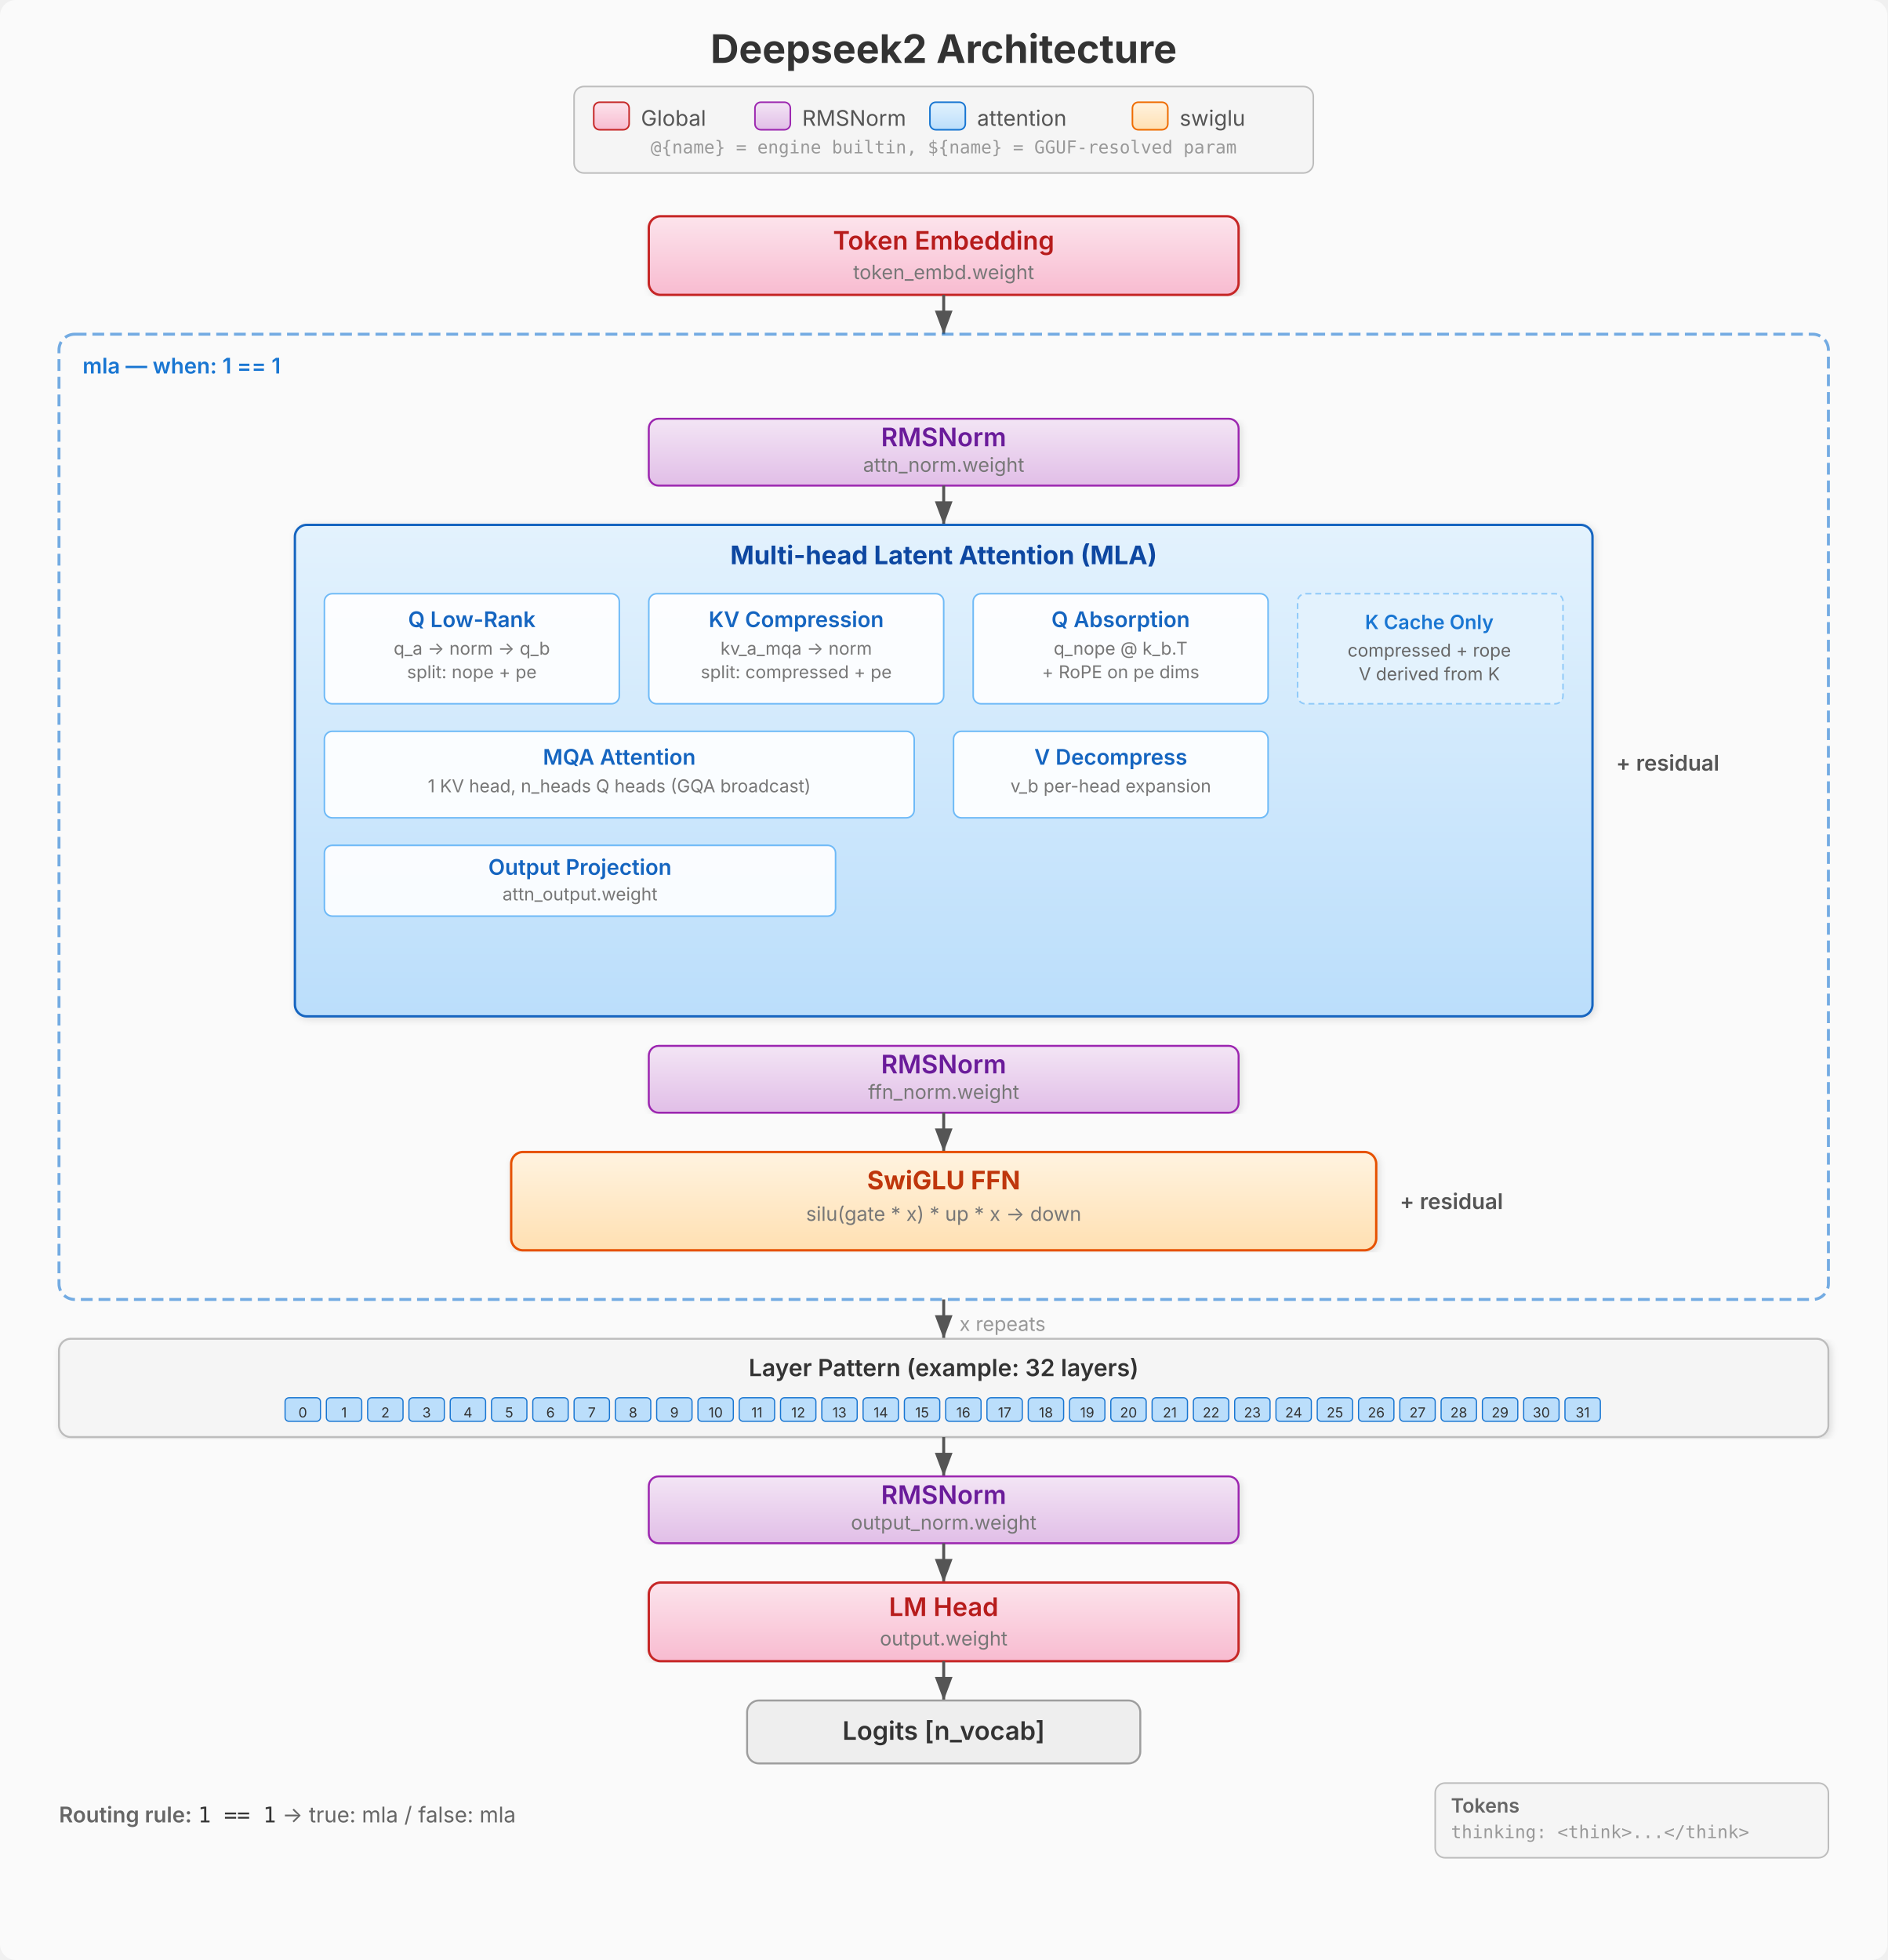
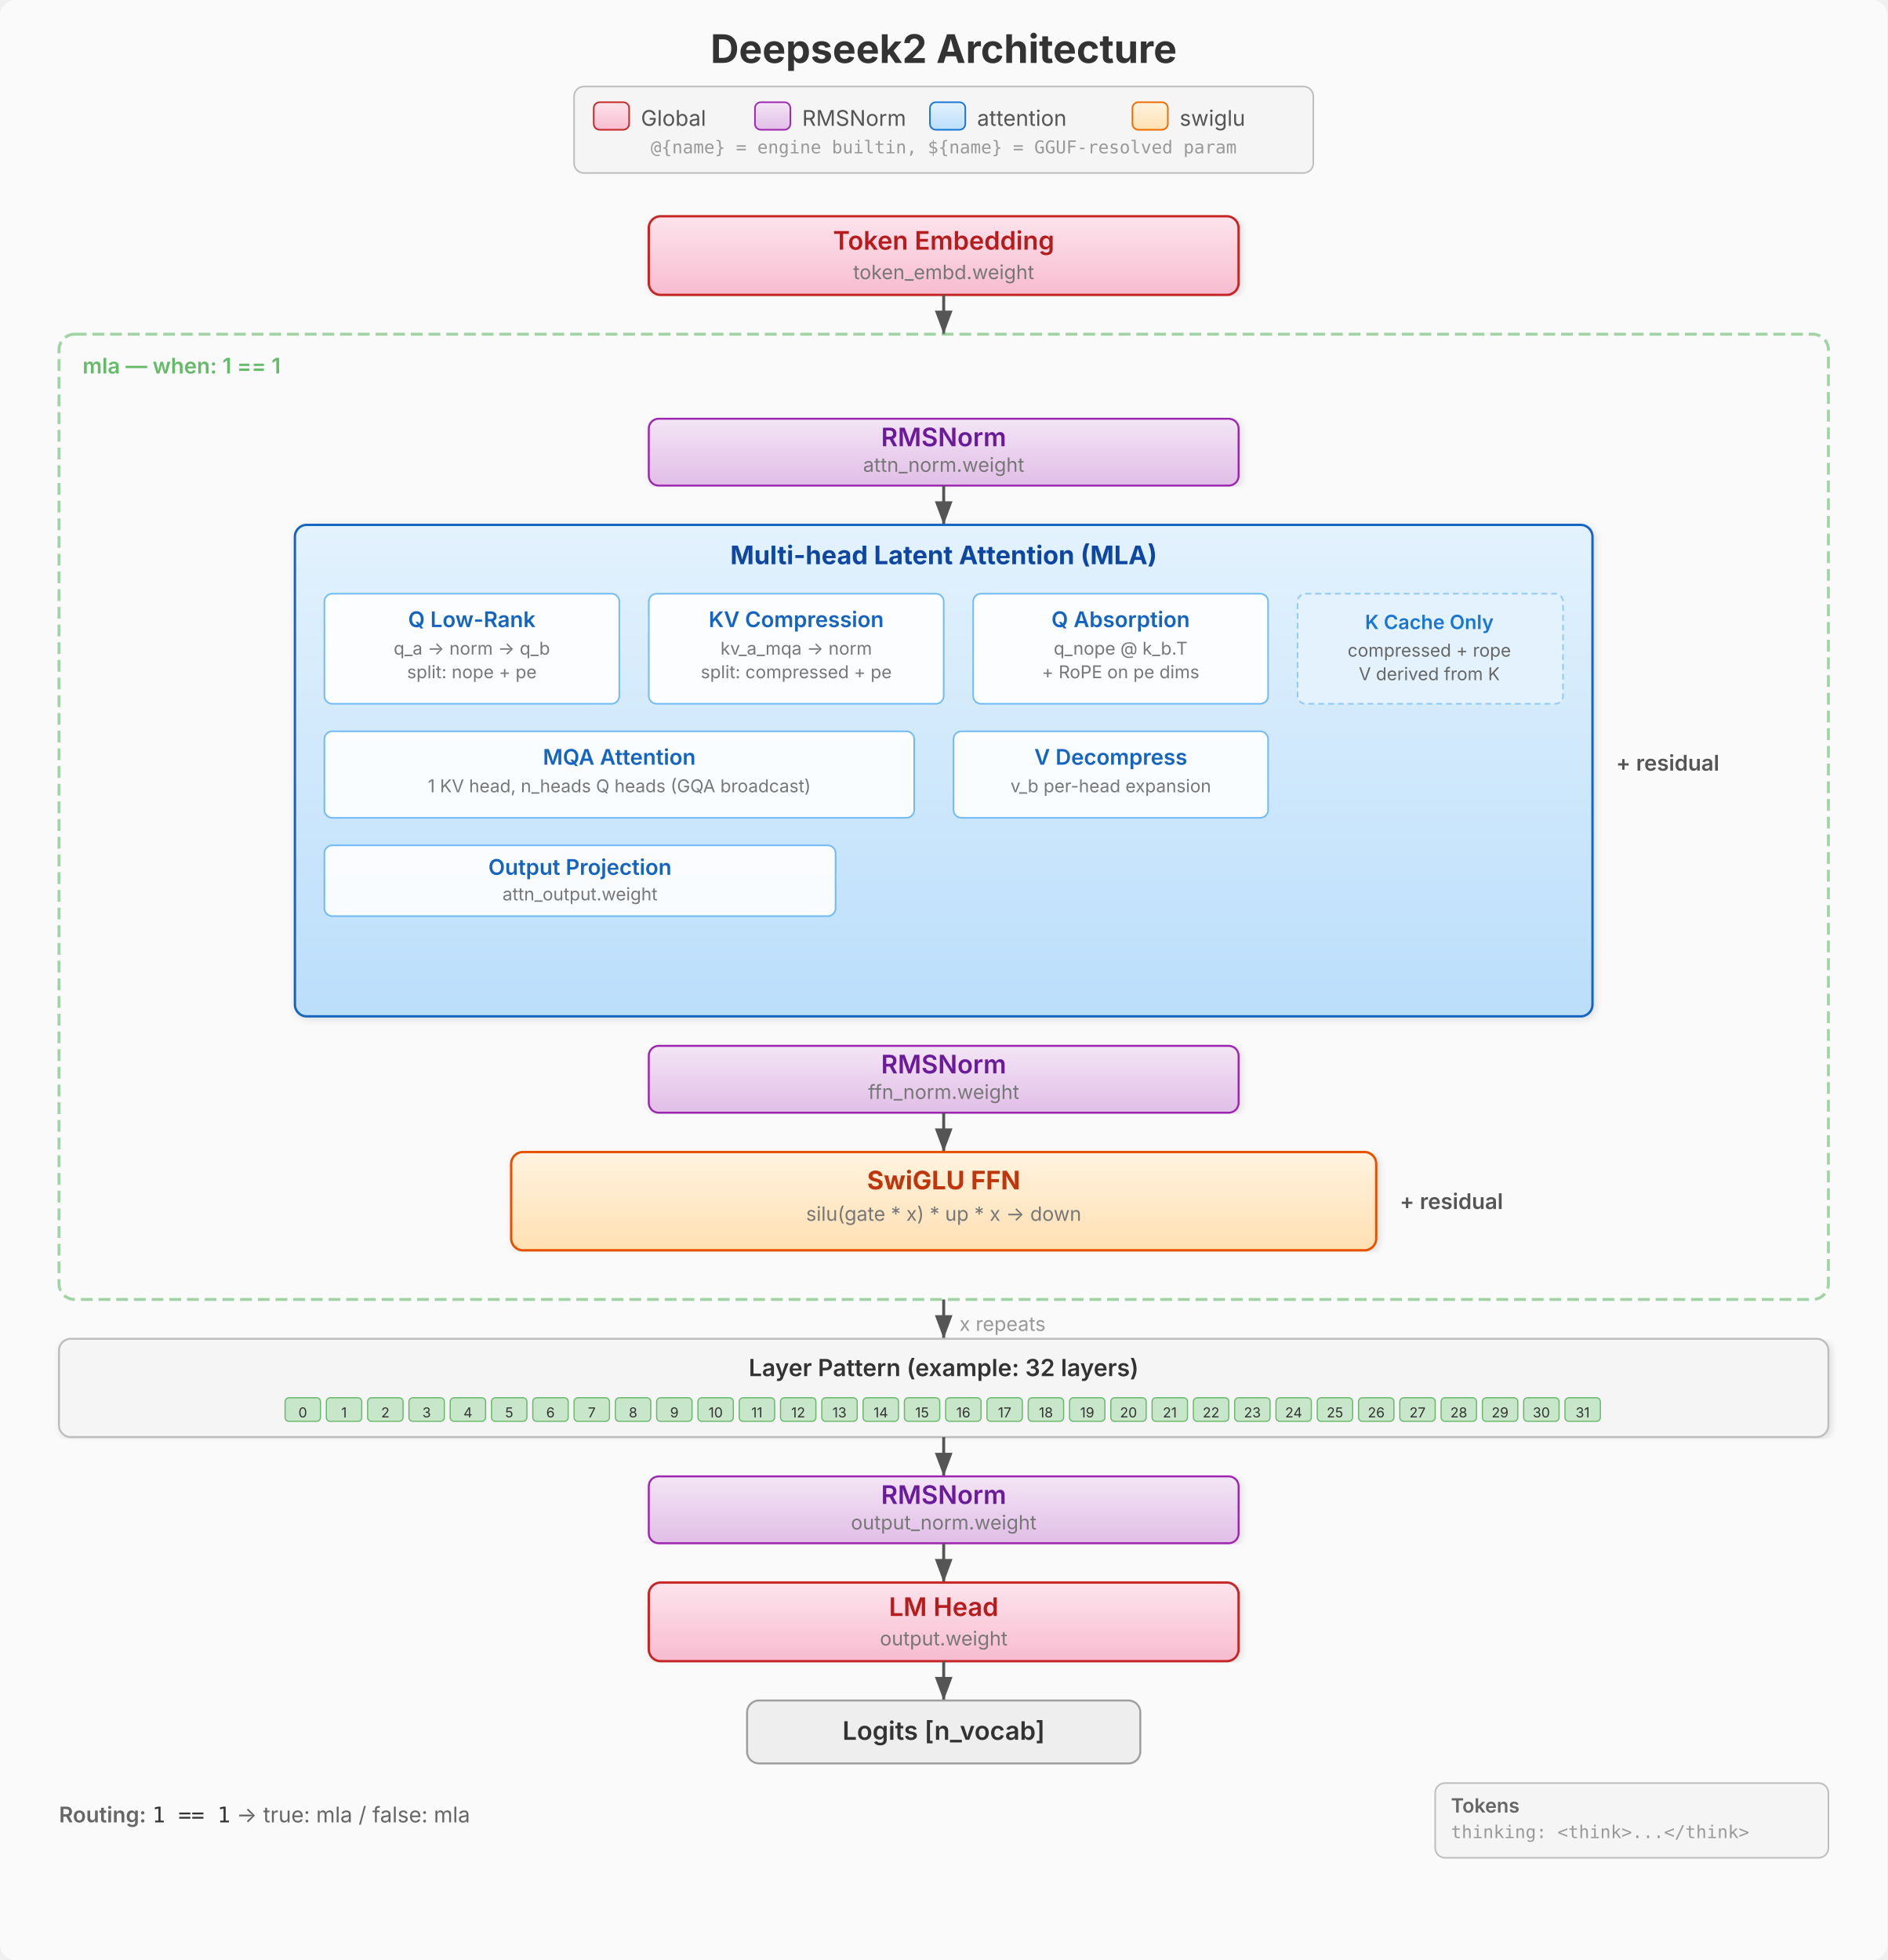
<svg xmlns="http://www.w3.org/2000/svg" viewBox="0 0 960 997" font-family="system-ui, -apple-system, sans-serif" font-size="13">
  <defs>
    <marker id="arrow" markerWidth="8" markerHeight="6" refX="8" refY="3" orient="auto">
      <path d="M0,0 L8,3 L0,6" fill="#555555" />
    </marker>
    <linearGradient id="ssmGrad" x1="0" y1="0" x2="0" y2="1">
      <stop offset="0%" stop-color="#e8f5e9" />
      <stop offset="100%" stop-color="#c8e6c9" />
    </linearGradient>
    <linearGradient id="attnGrad" x1="0" y1="0" x2="0" y2="1">
      <stop offset="0%" stop-color="#e3f2fd" />
      <stop offset="100%" stop-color="#bbdefb" />
    </linearGradient>
+     <linearGradient id="swaGrad" x1="0" y1="0" x2="0" y2="1">
+       <stop offset="0%" stop-color="#e0f7fa" />
+       <stop offset="100%" stop-color="#b2dfdb" />
+     </linearGradient>
    <linearGradient id="ffnGrad" x1="0" y1="0" x2="0" y2="1">
      <stop offset="0%" stop-color="#fff3e0" />
      <stop offset="100%" stop-color="#ffe0b2" />
    </linearGradient>
    <linearGradient id="normGrad" x1="0" y1="0" x2="0" y2="1">
      <stop offset="0%" stop-color="#f3e5f5" />
      <stop offset="100%" stop-color="#e1bee7" />
    </linearGradient>
    <linearGradient id="globalGrad" x1="0" y1="0" x2="0" y2="1">
      <stop offset="0%" stop-color="#fce4ec" />
      <stop offset="100%" stop-color="#f8bbd0" />
    </linearGradient>
    <filter id="shadow" x="-2%" y="-2%" width="104%" height="104%">
      <feDropShadow dx="1" dy="1" stdDeviation="2" flood-opacity="0.12" />
    </filter>
-     <g id="block_mla_attention">
+     <g id="block_mla">
      <g>
        <rect width="660" height="250" rx="6" fill="url(#attnGrad)" stroke="#1565c0" stroke-width="1.2" filter="url(#shadow)" />
        <text x="330" y="20" text-anchor="middle" font-weight="700" font-size="13" fill="#0d47a1">Multi-head Latent Attention (MLA)</text>
        <g transform="translate(15, 35)">
          <rect width="150" height="56" rx="4" fill="#fff" stroke="#64b5f6" stroke-width="0.8" opacity="0.9" />
          <text x="75" y="17" text-anchor="middle" font-size="11" font-weight="600" fill="#1565c0">Q Low-Rank</text>
          <text x="75" y="31" text-anchor="middle" font-size="9" fill="#777">q_a -&gt; norm -&gt; q_b</text>
          <text x="75" y="43" text-anchor="middle" font-size="9" fill="#777">split: nope + pe</text>
        </g>
        <g transform="translate(180, 35)">
          <rect width="150" height="56" rx="4" fill="#fff" stroke="#64b5f6" stroke-width="0.8" opacity="0.9" />
          <text x="75" y="17" text-anchor="middle" font-size="11" font-weight="600" fill="#1565c0">KV Compression</text>
          <text x="75" y="31" text-anchor="middle" font-size="9" fill="#777">kv_a_mqa -&gt; norm</text>
          <text x="75" y="43" text-anchor="middle" font-size="9" fill="#777">split: compressed + pe</text>
        </g>
        <g transform="translate(345, 35)">
          <rect width="150" height="56" rx="4" fill="#fff" stroke="#64b5f6" stroke-width="0.8" opacity="0.9" />
          <text x="75" y="17" text-anchor="middle" font-size="11" font-weight="600" fill="#1565c0">Q Absorption</text>
          <text x="75" y="31" text-anchor="middle" font-size="9" fill="#777">q_nope @ k_b.T</text>
          <text x="75" y="43" text-anchor="middle" font-size="9" fill="#777">+ RoPE on pe dims</text>
        </g>
        <g transform="translate(15, 105)">
          <rect width="300" height="44" rx="4" fill="#fff" stroke="#64b5f6" stroke-width="0.8" opacity="0.9" />
          <text x="150" y="17" text-anchor="middle" font-size="11" font-weight="600" fill="#1565c0">MQA Attention</text>
          <text x="150" y="31" text-anchor="middle" font-size="9" fill="#777">1 KV head, n_heads Q heads (GQA broadcast)</text>
        </g>
        <g transform="translate(335, 105)">
          <rect width="160" height="44" rx="4" fill="#fff" stroke="#64b5f6" stroke-width="0.8" opacity="0.9" />
          <text x="80" y="17" text-anchor="middle" font-size="11" font-weight="600" fill="#1565c0">V Decompress</text>
          <text x="80" y="31" text-anchor="middle" font-size="9" fill="#777">v_b per-head expansion</text>
        </g>
        <g transform="translate(15, 163)">
          <rect width="260" height="36" rx="4" fill="#fff" stroke="#64b5f6" stroke-width="0.8" opacity="0.9" />
          <text x="130" y="15" text-anchor="middle" font-size="11" font-weight="600" fill="#1565c0">Output Projection</text>
          <text x="130" y="28" text-anchor="middle" font-size="9" fill="#777">attn_output.weight</text>
        </g>
        <g transform="translate(510, 35)">
          <rect width="135" height="56" rx="4" fill="#e3f2fd" stroke="#90caf9" stroke-width="0.8" stroke-dasharray="3,2" />
          <text x="67" y="18" text-anchor="middle" font-size="10" font-weight="600" fill="#1976d2">K Cache Only</text>
          <text x="67" y="32" text-anchor="middle" font-size="9" fill="#666">compressed + rope</text>
          <text x="67" y="44" text-anchor="middle" font-size="9" fill="#666">V derived from K</text>
        </g>
      </g>
    </g>
    <g id="block_swiglu">
      <g>
        <rect width="440" height="50" rx="6" fill="url(#ffnGrad)" stroke="#e65100" stroke-width="1.2" filter="url(#shadow)" />
        <text x="220" y="19" text-anchor="middle" font-weight="700" font-size="13" fill="#bf360c">SwiGLU FFN</text>
        <text x="220" y="35" text-anchor="middle" font-size="10" fill="#777">silu(gate * x) * up * x -&gt; down</text>
      </g>
    </g>
  </defs>
  <rect width="960" height="997" fill="#fafafa" rx="8" />
  <text x="480" y="32" text-anchor="middle" font-size="20" font-weight="bold" fill="#333333">Deepseek2 Architecture</text>
  <rect x="292" y="44" width="376" height="44" rx="5" fill="#f5f5f5" stroke="#bdbdbd" stroke-width="0.8" />
  <g transform="translate(302, 52)">
    <rect x="0" width="18" height="14" rx="3" fill="url(#globalGrad)" stroke="#C62828" stroke-width="0.8" />
    <text x="24" y="12" font-size="11" fill="#555555">Global</text>
    <rect x="82" width="18" height="14" rx="3" fill="url(#normGrad)" stroke="#9C27B0" stroke-width="0.8" />
    <text x="106" y="12" font-size="11" fill="#555555">RMSNorm</text>
    <rect x="171" width="18" height="14" rx="3" fill="url(#attnGrad)" stroke="#1976D2" stroke-width="0.8" />
    <text x="195" y="12" font-size="11" fill="#555555">attention</text>
    <rect x="274" width="18" height="14" rx="3" fill="url(#ffnGrad)" stroke="#EF6C00" stroke-width="0.8" />
    <text x="298" y="12" font-size="11" fill="#555555">swiglu</text>
  </g>
  <text x="480" y="78" text-anchor="middle" font-size="9" fill="#999999" font-family="monospace">@{name} = engine builtin, ${name} = GGUF-resolved param</text>
  <g transform="translate(330, 110)">
    <rect width="300" height="40" rx="6" fill="url(#globalGrad)" stroke="#C62828" stroke-width="1.2" filter="url(#shadow)" />
    <text x="150" y="17" text-anchor="middle" font-weight="600" fill="#b71c1c">Token Embedding</text>
    <text x="150" y="32" text-anchor="middle" font-size="10" fill="#777777">token_embd.weight</text>
  </g>
  <line x1="480" y1="150" x2="480" y2="170" stroke="#555555" stroke-width="1.5" marker-end="url(#arrow)" />
-   <rect x="30" y="170" width="900" height="491" rx="8" fill="none" stroke="#1976D2" stroke-width="1.5" stroke-dasharray="6,3" opacity="0.6" />
-   <text x="42" y="190" font-size="11" font-weight="600" fill="#1976D2">mla — when: 1 == 1</text>
+   <rect x="30" y="170" width="900" height="491" rx="8" fill="none" stroke="#66BB6A" stroke-width="1.5" stroke-dasharray="6,3" opacity="0.6" />
+   <text x="42" y="190" font-size="11" font-weight="600" fill="#66BB6A">mla — when: 1 == 1</text>
  <g transform="translate(330, 213)">
    <rect width="300" height="34" rx="5" fill="url(#normGrad)" stroke="#9C27B0" stroke-width="1" filter="url(#shadow)" />
    <text x="150" y="14" text-anchor="middle" font-weight="600" fill="#6a1b9a">RMSNorm</text>
    <text x="150" y="27" text-anchor="middle" font-size="10" fill="#777777">attn_norm.weight</text>
  </g>
  <line x1="480" y1="247" x2="480" y2="267" stroke="#555555" stroke-width="1.5" marker-end="url(#arrow)" />
-   <use href="#block_mla_attention" transform="translate(150, 267)" />
+   <use href="#block_mla" transform="translate(150, 267)" />
  <text x="822" y="392" font-size="11" fill="#555555" font-weight="600">+ residual</text>
  <g transform="translate(330, 532)">
    <rect width="300" height="34" rx="5" fill="url(#normGrad)" stroke="#9C27B0" stroke-width="1" filter="url(#shadow)" />
    <text x="150" y="14" text-anchor="middle" font-weight="600" fill="#6a1b9a">RMSNorm</text>
    <text x="150" y="27" text-anchor="middle" font-size="10" fill="#777777">ffn_norm.weight</text>
  </g>
  <line x1="480" y1="566" x2="480" y2="586" stroke="#555555" stroke-width="1.5" marker-end="url(#arrow)" />
  <use href="#block_swiglu" transform="translate(260, 586)" />
  <text x="712" y="615" font-size="11" fill="#555555" font-weight="600">+ residual</text>
  <line x1="480" y1="661" x2="480" y2="681" stroke="#555555" stroke-width="1.5" marker-end="url(#arrow)" />
  <text x="488" y="677" font-size="10" fill="#999999">x repeats</text>
  <g transform="translate(30, 681)">
    <rect width="900" height="50" rx="6" fill="#f5f5f5" stroke="#bdbdbd" stroke-width="1" filter="url(#shadow)" />
    <text x="450" y="19" text-anchor="middle" font-size="12" font-weight="600" fill="#333333">Layer Pattern (example: 32 layers)</text>
    <g transform="translate(115, 30)">
-       <rect x="0" width="18" height="12" rx="2" fill="#bbdefb" stroke="#1976D2" stroke-width="0.6" />
+       <rect x="0" width="18" height="12" rx="2" fill="#c8e6c9" stroke="#66BB6A" stroke-width="0.6" />
      <text x="9" y="10" text-anchor="middle" font-size="7" fill="#333333">0</text>
-       <rect x="21" width="18" height="12" rx="2" fill="#bbdefb" stroke="#1976D2" stroke-width="0.6" />
+       <rect x="21" width="18" height="12" rx="2" fill="#c8e6c9" stroke="#66BB6A" stroke-width="0.6" />
      <text x="30" y="10" text-anchor="middle" font-size="7" fill="#333333">1</text>
-       <rect x="42" width="18" height="12" rx="2" fill="#bbdefb" stroke="#1976D2" stroke-width="0.6" />
+       <rect x="42" width="18" height="12" rx="2" fill="#c8e6c9" stroke="#66BB6A" stroke-width="0.6" />
      <text x="51" y="10" text-anchor="middle" font-size="7" fill="#333333">2</text>
-       <rect x="63" width="18" height="12" rx="2" fill="#bbdefb" stroke="#1976D2" stroke-width="0.6" />
+       <rect x="63" width="18" height="12" rx="2" fill="#c8e6c9" stroke="#66BB6A" stroke-width="0.6" />
      <text x="72" y="10" text-anchor="middle" font-size="7" fill="#333333">3</text>
-       <rect x="84" width="18" height="12" rx="2" fill="#bbdefb" stroke="#1976D2" stroke-width="0.6" />
+       <rect x="84" width="18" height="12" rx="2" fill="#c8e6c9" stroke="#66BB6A" stroke-width="0.6" />
      <text x="93" y="10" text-anchor="middle" font-size="7" fill="#333333">4</text>
-       <rect x="105" width="18" height="12" rx="2" fill="#bbdefb" stroke="#1976D2" stroke-width="0.6" />
+       <rect x="105" width="18" height="12" rx="2" fill="#c8e6c9" stroke="#66BB6A" stroke-width="0.6" />
      <text x="114" y="10" text-anchor="middle" font-size="7" fill="#333333">5</text>
-       <rect x="126" width="18" height="12" rx="2" fill="#bbdefb" stroke="#1976D2" stroke-width="0.6" />
+       <rect x="126" width="18" height="12" rx="2" fill="#c8e6c9" stroke="#66BB6A" stroke-width="0.6" />
      <text x="135" y="10" text-anchor="middle" font-size="7" fill="#333333">6</text>
-       <rect x="147" width="18" height="12" rx="2" fill="#bbdefb" stroke="#1976D2" stroke-width="0.6" />
+       <rect x="147" width="18" height="12" rx="2" fill="#c8e6c9" stroke="#66BB6A" stroke-width="0.6" />
      <text x="156" y="10" text-anchor="middle" font-size="7" fill="#333333">7</text>
-       <rect x="168" width="18" height="12" rx="2" fill="#bbdefb" stroke="#1976D2" stroke-width="0.6" />
+       <rect x="168" width="18" height="12" rx="2" fill="#c8e6c9" stroke="#66BB6A" stroke-width="0.6" />
      <text x="177" y="10" text-anchor="middle" font-size="7" fill="#333333">8</text>
-       <rect x="189" width="18" height="12" rx="2" fill="#bbdefb" stroke="#1976D2" stroke-width="0.6" />
+       <rect x="189" width="18" height="12" rx="2" fill="#c8e6c9" stroke="#66BB6A" stroke-width="0.6" />
      <text x="198" y="10" text-anchor="middle" font-size="7" fill="#333333">9</text>
-       <rect x="210" width="18" height="12" rx="2" fill="#bbdefb" stroke="#1976D2" stroke-width="0.6" />
+       <rect x="210" width="18" height="12" rx="2" fill="#c8e6c9" stroke="#66BB6A" stroke-width="0.6" />
      <text x="219" y="10" text-anchor="middle" font-size="7" fill="#333333">10</text>
-       <rect x="231" width="18" height="12" rx="2" fill="#bbdefb" stroke="#1976D2" stroke-width="0.6" />
+       <rect x="231" width="18" height="12" rx="2" fill="#c8e6c9" stroke="#66BB6A" stroke-width="0.6" />
      <text x="240" y="10" text-anchor="middle" font-size="7" fill="#333333">11</text>
-       <rect x="252" width="18" height="12" rx="2" fill="#bbdefb" stroke="#1976D2" stroke-width="0.6" />
+       <rect x="252" width="18" height="12" rx="2" fill="#c8e6c9" stroke="#66BB6A" stroke-width="0.6" />
      <text x="261" y="10" text-anchor="middle" font-size="7" fill="#333333">12</text>
-       <rect x="273" width="18" height="12" rx="2" fill="#bbdefb" stroke="#1976D2" stroke-width="0.6" />
+       <rect x="273" width="18" height="12" rx="2" fill="#c8e6c9" stroke="#66BB6A" stroke-width="0.6" />
      <text x="282" y="10" text-anchor="middle" font-size="7" fill="#333333">13</text>
-       <rect x="294" width="18" height="12" rx="2" fill="#bbdefb" stroke="#1976D2" stroke-width="0.6" />
+       <rect x="294" width="18" height="12" rx="2" fill="#c8e6c9" stroke="#66BB6A" stroke-width="0.6" />
      <text x="303" y="10" text-anchor="middle" font-size="7" fill="#333333">14</text>
-       <rect x="315" width="18" height="12" rx="2" fill="#bbdefb" stroke="#1976D2" stroke-width="0.6" />
+       <rect x="315" width="18" height="12" rx="2" fill="#c8e6c9" stroke="#66BB6A" stroke-width="0.6" />
      <text x="324" y="10" text-anchor="middle" font-size="7" fill="#333333">15</text>
-       <rect x="336" width="18" height="12" rx="2" fill="#bbdefb" stroke="#1976D2" stroke-width="0.6" />
+       <rect x="336" width="18" height="12" rx="2" fill="#c8e6c9" stroke="#66BB6A" stroke-width="0.6" />
      <text x="345" y="10" text-anchor="middle" font-size="7" fill="#333333">16</text>
-       <rect x="357" width="18" height="12" rx="2" fill="#bbdefb" stroke="#1976D2" stroke-width="0.6" />
+       <rect x="357" width="18" height="12" rx="2" fill="#c8e6c9" stroke="#66BB6A" stroke-width="0.6" />
      <text x="366" y="10" text-anchor="middle" font-size="7" fill="#333333">17</text>
-       <rect x="378" width="18" height="12" rx="2" fill="#bbdefb" stroke="#1976D2" stroke-width="0.6" />
+       <rect x="378" width="18" height="12" rx="2" fill="#c8e6c9" stroke="#66BB6A" stroke-width="0.6" />
      <text x="387" y="10" text-anchor="middle" font-size="7" fill="#333333">18</text>
-       <rect x="399" width="18" height="12" rx="2" fill="#bbdefb" stroke="#1976D2" stroke-width="0.6" />
+       <rect x="399" width="18" height="12" rx="2" fill="#c8e6c9" stroke="#66BB6A" stroke-width="0.6" />
      <text x="408" y="10" text-anchor="middle" font-size="7" fill="#333333">19</text>
-       <rect x="420" width="18" height="12" rx="2" fill="#bbdefb" stroke="#1976D2" stroke-width="0.6" />
+       <rect x="420" width="18" height="12" rx="2" fill="#c8e6c9" stroke="#66BB6A" stroke-width="0.6" />
      <text x="429" y="10" text-anchor="middle" font-size="7" fill="#333333">20</text>
-       <rect x="441" width="18" height="12" rx="2" fill="#bbdefb" stroke="#1976D2" stroke-width="0.6" />
+       <rect x="441" width="18" height="12" rx="2" fill="#c8e6c9" stroke="#66BB6A" stroke-width="0.6" />
      <text x="450" y="10" text-anchor="middle" font-size="7" fill="#333333">21</text>
-       <rect x="462" width="18" height="12" rx="2" fill="#bbdefb" stroke="#1976D2" stroke-width="0.6" />
+       <rect x="462" width="18" height="12" rx="2" fill="#c8e6c9" stroke="#66BB6A" stroke-width="0.6" />
      <text x="471" y="10" text-anchor="middle" font-size="7" fill="#333333">22</text>
-       <rect x="483" width="18" height="12" rx="2" fill="#bbdefb" stroke="#1976D2" stroke-width="0.6" />
+       <rect x="483" width="18" height="12" rx="2" fill="#c8e6c9" stroke="#66BB6A" stroke-width="0.6" />
      <text x="492" y="10" text-anchor="middle" font-size="7" fill="#333333">23</text>
-       <rect x="504" width="18" height="12" rx="2" fill="#bbdefb" stroke="#1976D2" stroke-width="0.6" />
+       <rect x="504" width="18" height="12" rx="2" fill="#c8e6c9" stroke="#66BB6A" stroke-width="0.6" />
      <text x="513" y="10" text-anchor="middle" font-size="7" fill="#333333">24</text>
-       <rect x="525" width="18" height="12" rx="2" fill="#bbdefb" stroke="#1976D2" stroke-width="0.6" />
+       <rect x="525" width="18" height="12" rx="2" fill="#c8e6c9" stroke="#66BB6A" stroke-width="0.6" />
      <text x="534" y="10" text-anchor="middle" font-size="7" fill="#333333">25</text>
-       <rect x="546" width="18" height="12" rx="2" fill="#bbdefb" stroke="#1976D2" stroke-width="0.6" />
+       <rect x="546" width="18" height="12" rx="2" fill="#c8e6c9" stroke="#66BB6A" stroke-width="0.6" />
      <text x="555" y="10" text-anchor="middle" font-size="7" fill="#333333">26</text>
-       <rect x="567" width="18" height="12" rx="2" fill="#bbdefb" stroke="#1976D2" stroke-width="0.6" />
+       <rect x="567" width="18" height="12" rx="2" fill="#c8e6c9" stroke="#66BB6A" stroke-width="0.6" />
      <text x="576" y="10" text-anchor="middle" font-size="7" fill="#333333">27</text>
-       <rect x="588" width="18" height="12" rx="2" fill="#bbdefb" stroke="#1976D2" stroke-width="0.6" />
+       <rect x="588" width="18" height="12" rx="2" fill="#c8e6c9" stroke="#66BB6A" stroke-width="0.6" />
      <text x="597" y="10" text-anchor="middle" font-size="7" fill="#333333">28</text>
-       <rect x="609" width="18" height="12" rx="2" fill="#bbdefb" stroke="#1976D2" stroke-width="0.6" />
+       <rect x="609" width="18" height="12" rx="2" fill="#c8e6c9" stroke="#66BB6A" stroke-width="0.6" />
      <text x="618" y="10" text-anchor="middle" font-size="7" fill="#333333">29</text>
-       <rect x="630" width="18" height="12" rx="2" fill="#bbdefb" stroke="#1976D2" stroke-width="0.6" />
+       <rect x="630" width="18" height="12" rx="2" fill="#c8e6c9" stroke="#66BB6A" stroke-width="0.6" />
      <text x="639" y="10" text-anchor="middle" font-size="7" fill="#333333">30</text>
-       <rect x="651" width="18" height="12" rx="2" fill="#bbdefb" stroke="#1976D2" stroke-width="0.6" />
+       <rect x="651" width="18" height="12" rx="2" fill="#c8e6c9" stroke="#66BB6A" stroke-width="0.6" />
      <text x="660" y="10" text-anchor="middle" font-size="7" fill="#333333">31</text>
    </g>
  </g>
  <line x1="480" y1="731" x2="480" y2="751" stroke="#555555" stroke-width="1.5" marker-end="url(#arrow)" />
  <g transform="translate(330, 751)">
    <rect width="300" height="34" rx="5" fill="url(#normGrad)" stroke="#9C27B0" stroke-width="1" filter="url(#shadow)" />
    <text x="150" y="14" text-anchor="middle" font-weight="600" fill="#6a1b9a">RMSNorm</text>
    <text x="150" y="27" text-anchor="middle" font-size="10" fill="#777777">output_norm.weight</text>
  </g>
  <line x1="480" y1="785" x2="480" y2="805" stroke="#555555" stroke-width="1.5" marker-end="url(#arrow)" />
  <g transform="translate(330, 805)">
    <rect width="300" height="40" rx="6" fill="url(#globalGrad)" stroke="#C62828" stroke-width="1.2" filter="url(#shadow)" />
    <text x="150" y="17" text-anchor="middle" font-weight="600" fill="#b71c1c">LM Head</text>
    <text x="150" y="32" text-anchor="middle" font-size="10" fill="#777777">output.weight</text>
  </g>
  <line x1="480" y1="845" x2="480" y2="865" stroke="#555555" stroke-width="1.5" marker-end="url(#arrow)" />
  <g transform="translate(380, 865)">
    <rect width="200" height="32" rx="6" fill="#eeeeee" stroke="#9e9e9e" stroke-width="1" />
    <text x="100" y="20" text-anchor="middle" font-weight="600" fill="#333333">Logits [n_vocab]</text>
  </g>
  <text x="30" y="927" font-size="11" fill="#666666">
-     <tspan font-weight="600">Routing rule:</tspan>
+     <tspan font-weight="600">Routing:</tspan>
    <tspan font-family="monospace" fill="#333333">1 == 1</tspan> -&gt; true: mla / false: mla</text>
  <rect x="730" y="907" width="200" height="38" rx="5" fill="#f5f5f5" stroke="#bdbdbd" stroke-width="0.8" />
  <text x="738" y="922" font-size="10" font-weight="600" fill="#666666">Tokens</text>
  <text x="738" y="935" font-size="9" fill="#999999" font-family="monospace">thinking: &lt;think&gt;...&lt;/think&gt;</text>
</svg>
